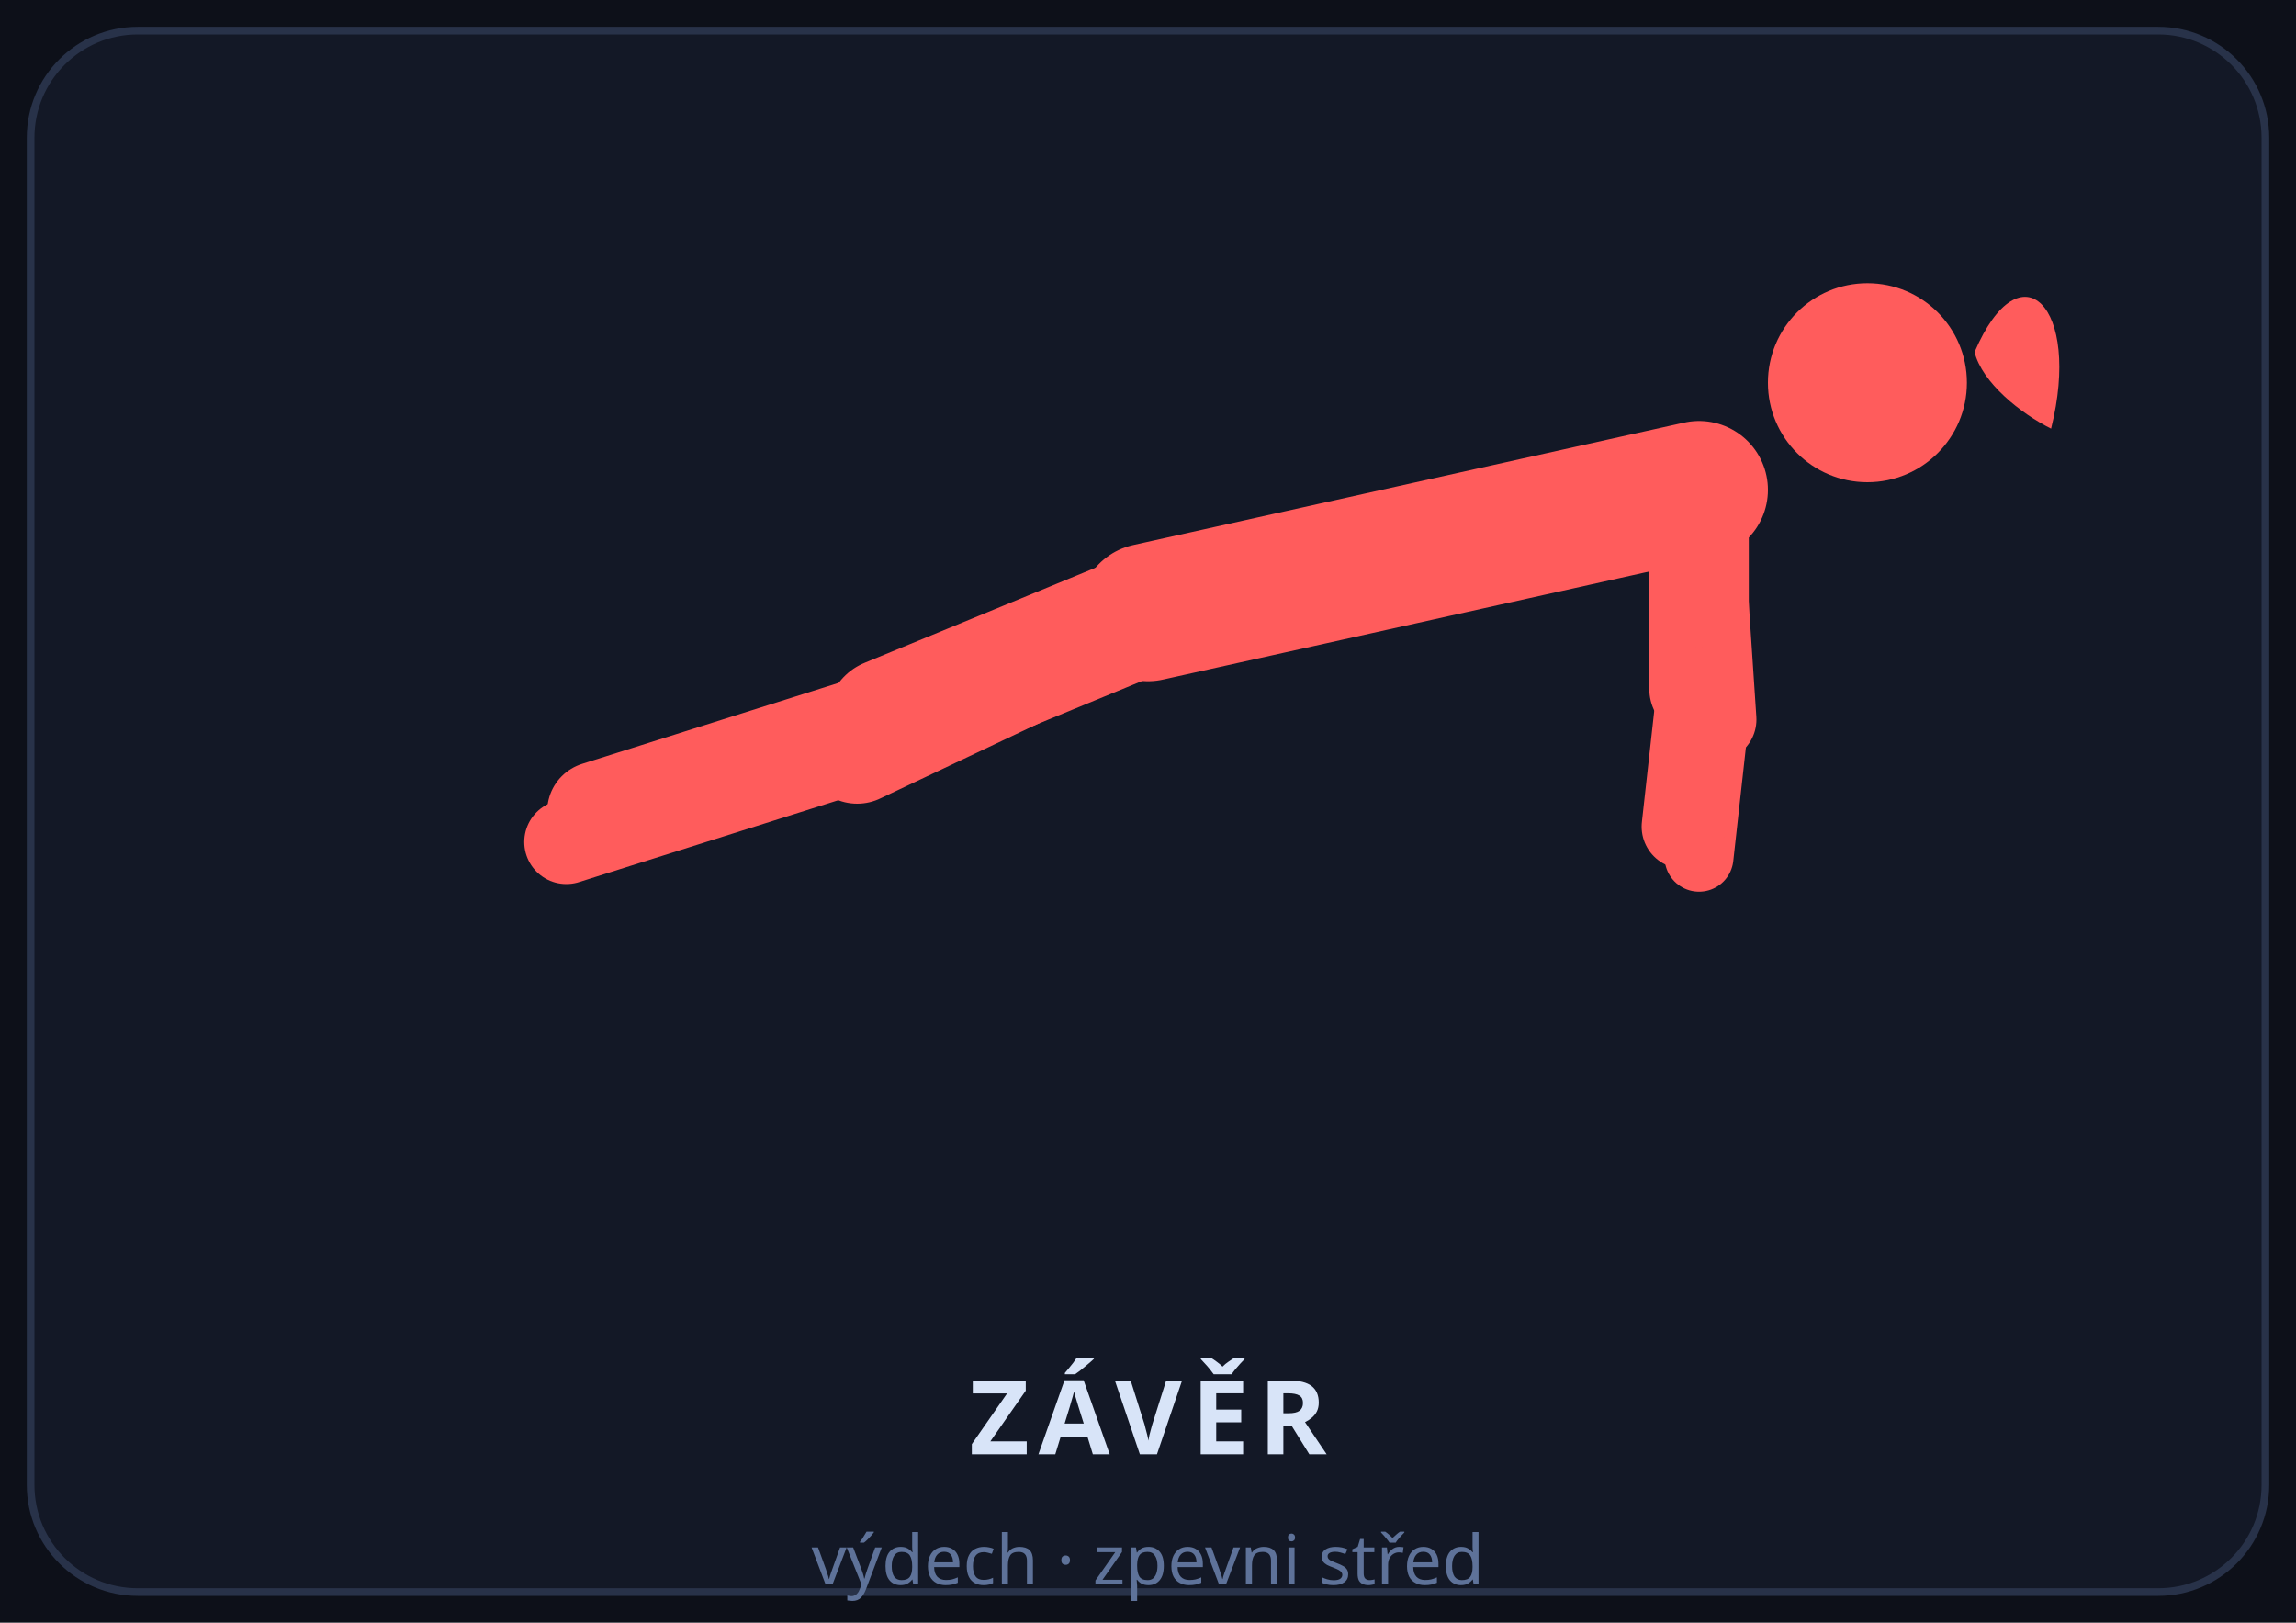
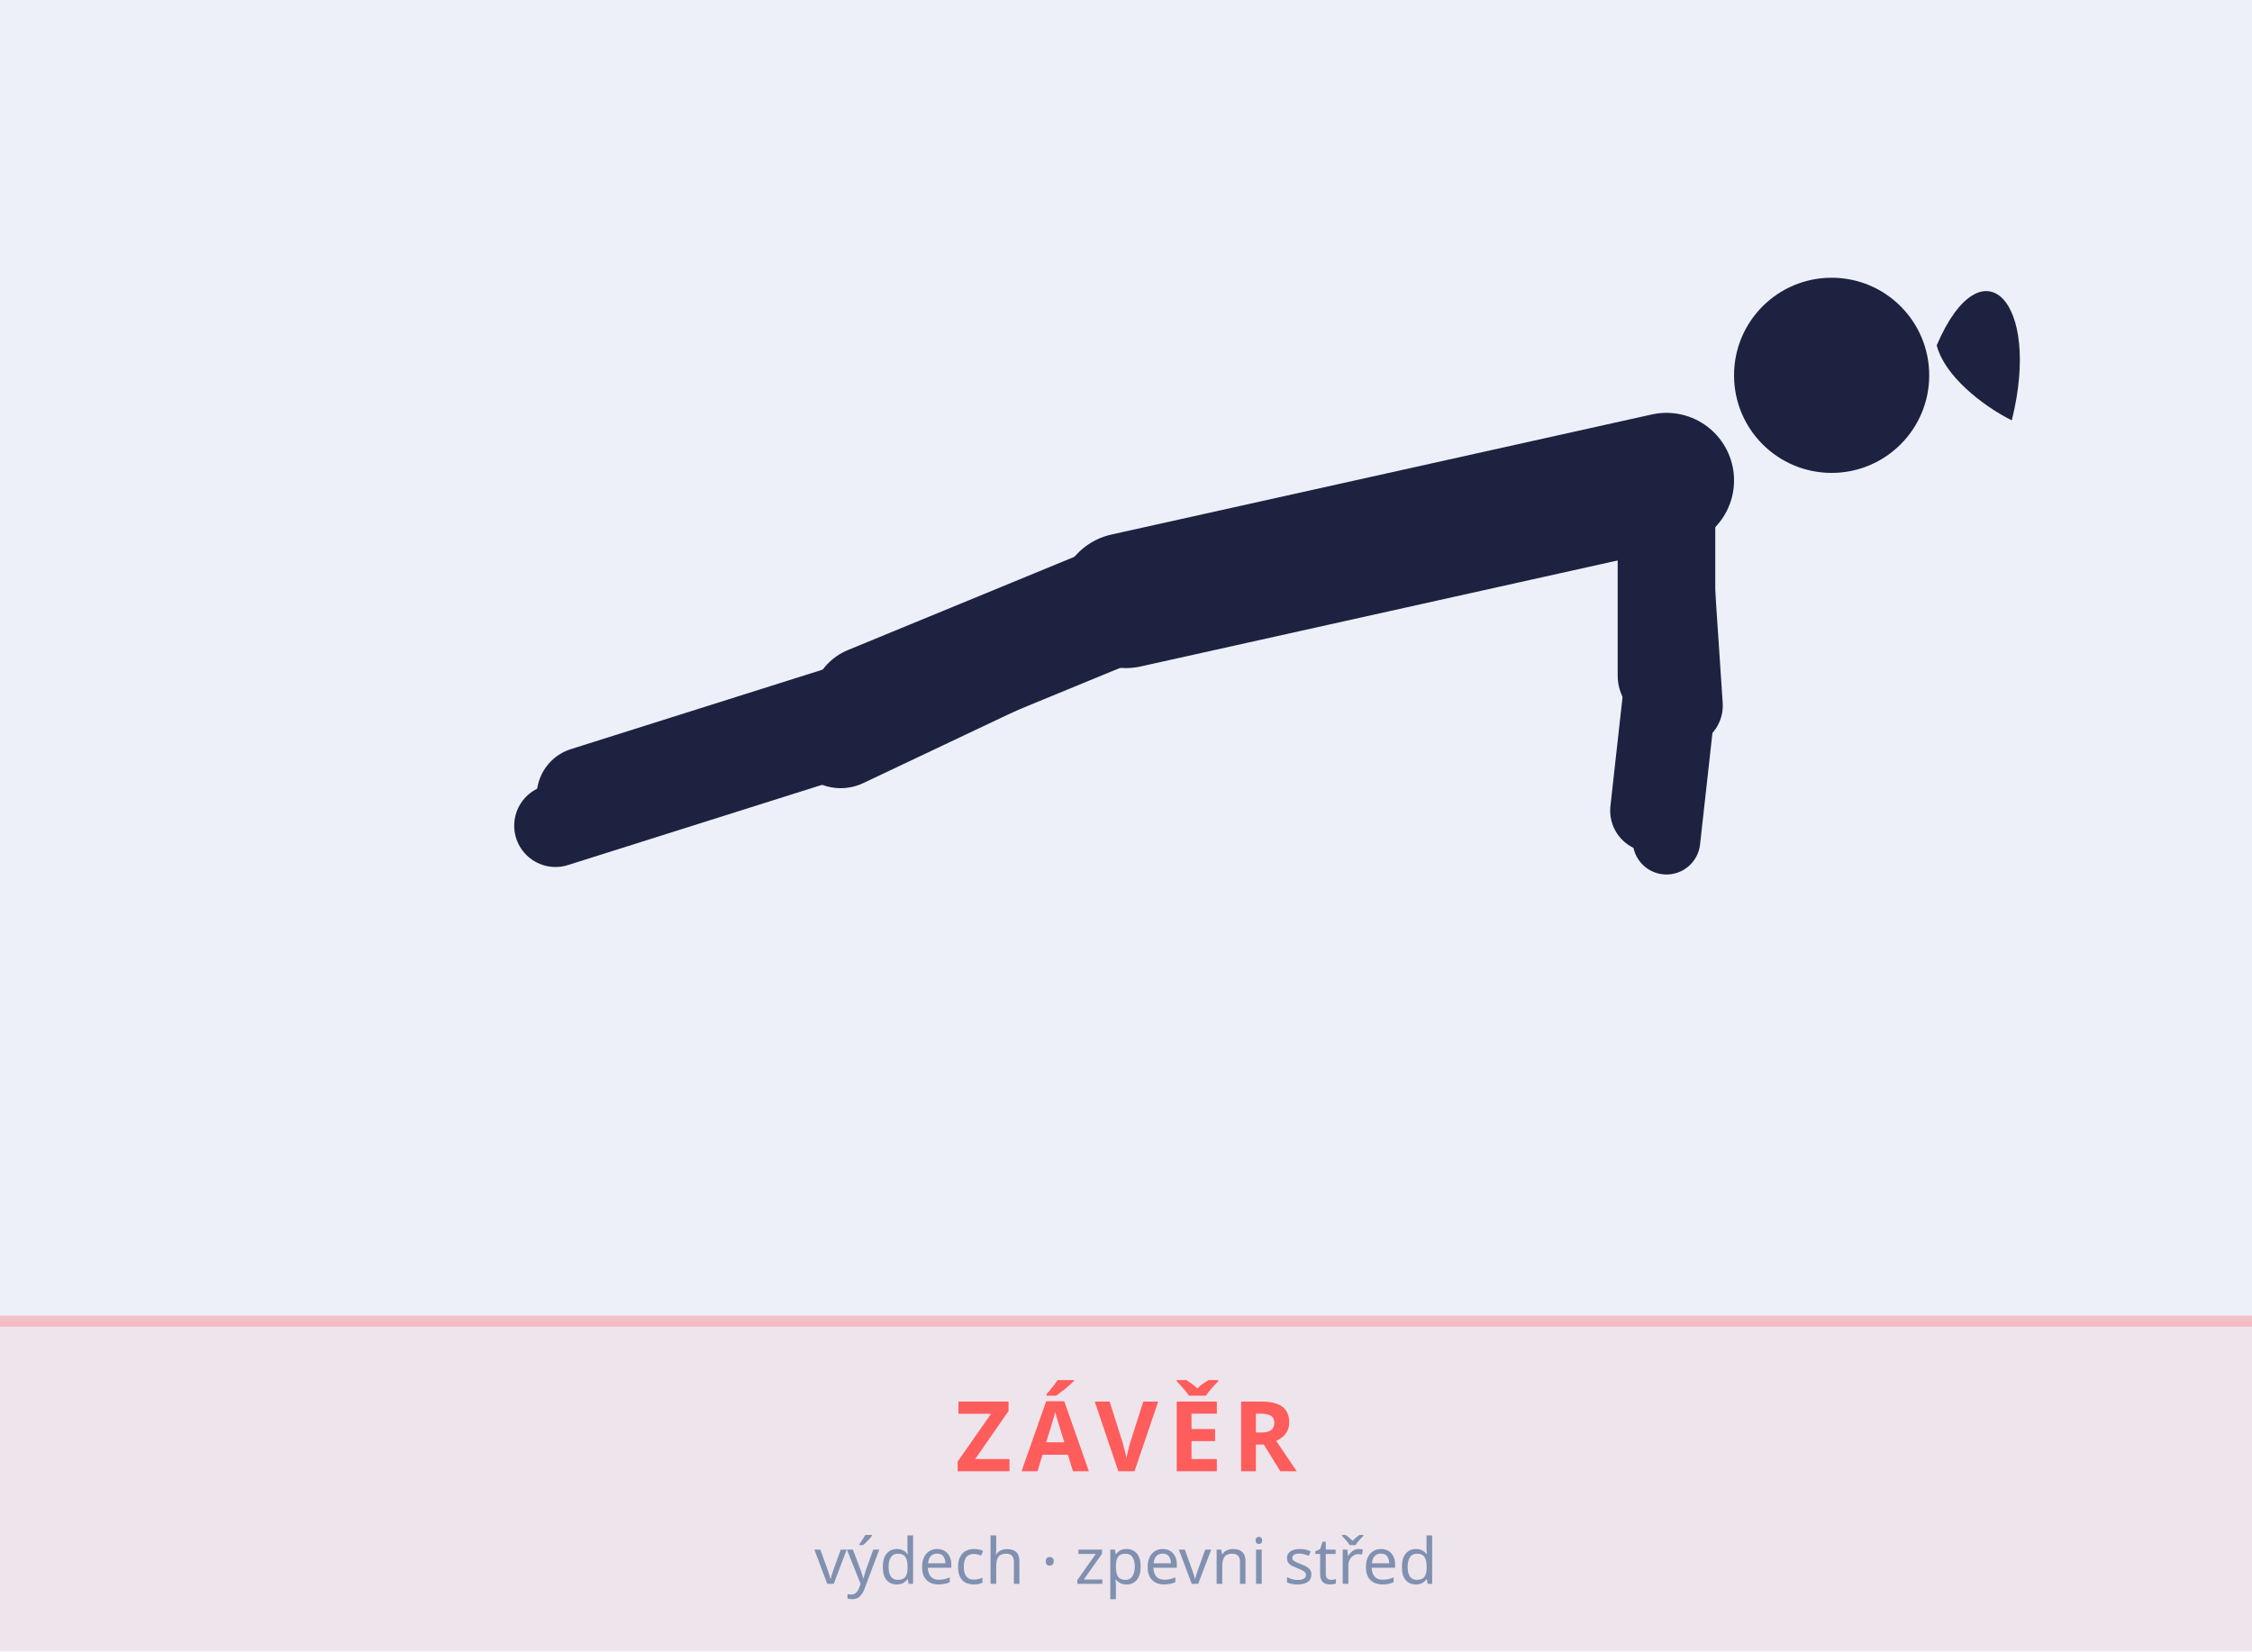
- <svg xmlns="http://www.w3.org/2000/svg" viewBox="0 0 300 212" fill="none" aria-hidden="true">
-   <rect width="300" height="212" fill="#0d1019" />
-   <rect x="4" y="4" width="292" height="204" rx="14" fill="#131826" stroke="#283249" stroke-width="1" />
-   <line x1="222" y1="64" x2="224" y2="94" stroke="#ff5c5c" stroke-width="11" stroke-linecap="round" stroke-linejoin="round" />
-   <line x1="224" y1="94" x2="222" y2="112" stroke="#ff5c5c" stroke-width="9" stroke-linecap="round" stroke-linejoin="round" />
-   <line x1="150" y1="80" x2="112" y2="98" stroke="#ff5c5c" stroke-width="14" stroke-linecap="round" stroke-linejoin="round" />
-   <line x1="112" y1="98" x2="74" y2="110" stroke="#ff5c5c" stroke-width="11" stroke-linecap="round" stroke-linejoin="round" />
-   <line x1="222" y1="64" x2="150" y2="80" stroke="#ff5c5c" stroke-width="18" stroke-linecap="round" stroke-linejoin="round" />
-   <line x1="150" y1="80" x2="116" y2="94" stroke="#ff5c5c" stroke-width="16" stroke-linecap="round" stroke-linejoin="round" />
-   <line x1="116" y1="94" x2="78" y2="106" stroke="#ff5c5c" stroke-width="13" stroke-linecap="round" stroke-linejoin="round" />
-   <line x1="222" y1="64" x2="222" y2="90" stroke="#ff5c5c" stroke-width="13" stroke-linecap="round" stroke-linejoin="round" />
-   <line x1="222" y1="90" x2="220" y2="108" stroke="#ff5c5c" stroke-width="11" stroke-linecap="round" stroke-linejoin="round" />
-   <path d="M258 46 C264 32 272 40 268 56 C264 54 259 50 258 46Z" fill="#ff5c5c" />
-   <circle cx="244" cy="50" r="13" fill="#ff5c5c" />
-   <text x="150" y="190" text-anchor="middle" fill="#d8e4f8" font-family="'Segoe UI',system-ui,sans-serif" font-size="13.5" font-weight="700" letter-spacing="0.09em">ZÁVĚR</text>
-   <text x="150" y="207" text-anchor="middle" fill="#5e7299" font-family="'Segoe UI',system-ui,sans-serif" font-size="9" font-weight="400">výdech · zpevni střed</text>
+ <svg xmlns="http://www.w3.org/2000/svg" viewBox="0 0 300 220" fill="none" aria-hidden="true">
+   <rect width="300" height="220" fill="#edf0f8" />
+   <rect x="0" y="176" width="300" height="44" fill="#ff5c5c" opacity="0.08" />
+   <line x1="0" y1="176" x2="300" y2="176" stroke="#ff5c5c" stroke-width="1.5" opacity="0.3" />
+   <line x1="222" y1="64" x2="224" y2="94" stroke="#1c2240" stroke-width="11" stroke-linecap="round" stroke-linejoin="round" />
+   <line x1="224" y1="94" x2="222" y2="112" stroke="#1c2240" stroke-width="9" stroke-linecap="round" stroke-linejoin="round" />
+   <line x1="150" y1="80" x2="112" y2="98" stroke="#1c2240" stroke-width="14" stroke-linecap="round" stroke-linejoin="round" />
+   <line x1="112" y1="98" x2="74" y2="110" stroke="#1c2240" stroke-width="11" stroke-linecap="round" stroke-linejoin="round" />
+   <line x1="222" y1="64" x2="150" y2="80" stroke="#1c2240" stroke-width="18" stroke-linecap="round" stroke-linejoin="round" />
+   <line x1="150" y1="80" x2="116" y2="94" stroke="#1c2240" stroke-width="16" stroke-linecap="round" stroke-linejoin="round" />
+   <line x1="116" y1="94" x2="78" y2="106" stroke="#1c2240" stroke-width="13" stroke-linecap="round" stroke-linejoin="round" />
+   <line x1="222" y1="64" x2="222" y2="90" stroke="#1c2240" stroke-width="13" stroke-linecap="round" stroke-linejoin="round" />
+   <line x1="222" y1="90" x2="220" y2="108" stroke="#1c2240" stroke-width="11" stroke-linecap="round" stroke-linejoin="round" />
+   <path d="M258 46 C264 32 272 40 268 56 C264 54 259 50 258 46Z" fill="#1c2240" />
+   <circle cx="244" cy="50" r="13" fill="#1c2240" />
+   <text x="150" y="196" text-anchor="middle" fill="#ff5c5c" font-family="'Segoe UI',system-ui,sans-serif" font-size="13" font-weight="700" letter-spacing="0.1em">ZÁVĚR</text>
+   <text x="150" y="211" text-anchor="middle" fill="#8090b0" font-family="'Segoe UI',system-ui,sans-serif" font-size="8.5" font-weight="400">výdech · zpevni střed</text>
</svg>
